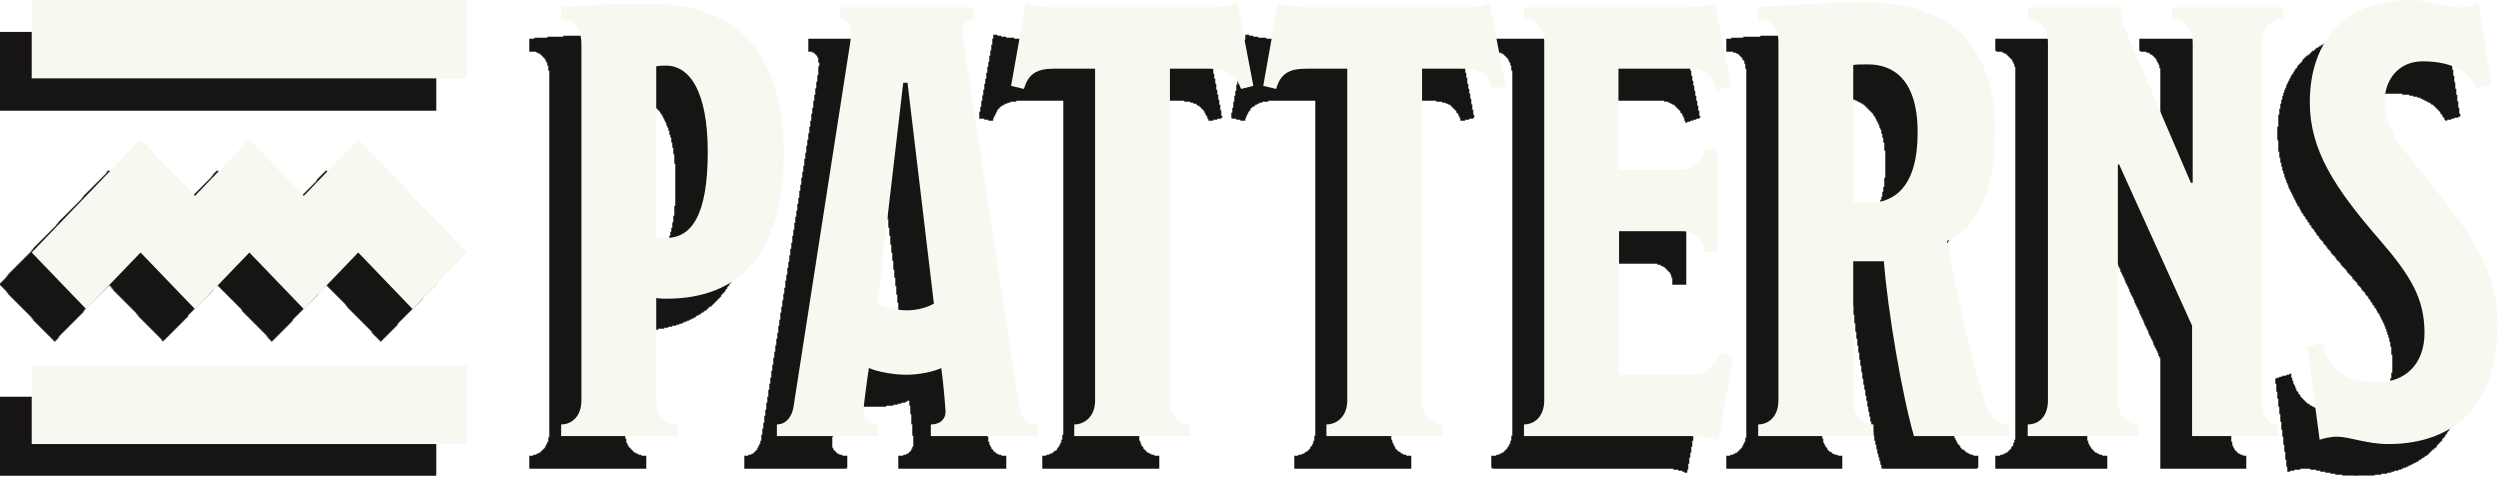
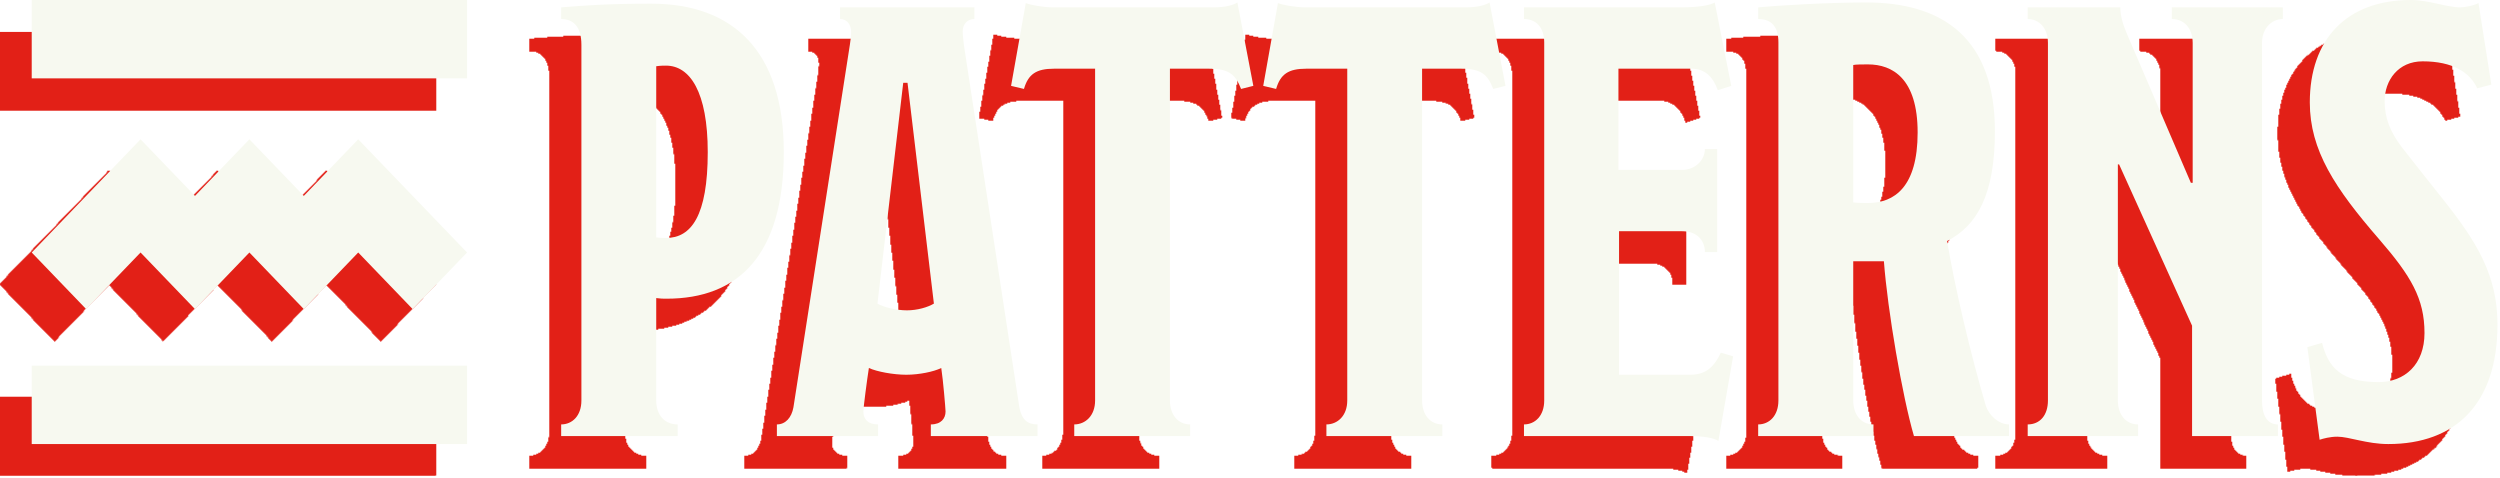
<svg xmlns="http://www.w3.org/2000/svg" width="649" height="124" viewBox="0 0 649 124" fill="none">
  <g filter="url(#filter0_d_2_40)">
    <path d="M36.488 65.549L50.615 80.24L64.741 65.549L78.868 80.24L92.995 65.549L107.122 80.24L121.249 65.549L92.995 36.165L78.868 50.857L64.741 36.165L50.615 50.857L36.488 36.165L8.234 65.549L22.361 80.24L36.488 65.549Z" fill="#F7F9F0" />
    <rect x="8.234" y="94.932" width="113.015" height="20.343" fill="#F7F9F0" />
    <rect x="8.234" width="113.015" height="20.343" fill="#F7F9F0" />
    <path d="M203.474 39.486C203.474 66.395 191.533 77.54 173.063 77.54C172.108 77.54 171.471 77.54 170.356 77.381V103.97C170.356 107.792 172.585 110.18 175.929 110.18V113.205H145.677V110.18C148.543 110.18 150.932 107.951 150.932 103.97V11.623C150.932 7.165 149.021 4.936 145.677 4.936V1.911C151.568 1.433 157.619 0.955 169.083 0.955C190.1 0.955 203.474 13.056 203.474 39.486ZM183.731 39.486C183.731 23.883 179.113 17.037 172.904 17.037C172.267 17.037 171.471 17.037 170.356 17.196V61.618C171.312 61.777 172.267 61.777 172.904 61.777C179.432 61.777 183.731 56.045 183.731 39.486Z" fill="#F7F9F0" />
    <path d="M269.348 113.205H241.643V110.18C244.35 110.18 245.465 108.588 245.465 106.836C245.465 106.2 244.828 98.557 244.35 95.532C242.439 96.487 238.618 97.283 235.275 97.283C231.931 97.283 227.632 96.487 225.562 95.532C225.084 98.557 224.129 105.881 224.129 106.836C224.129 108.747 225.244 110.18 227.95 110.18V113.205H201.679V110.18C203.908 110.18 205.5 108.429 205.978 105.722L220.626 11.623C220.786 10.668 220.945 9.235 220.945 8.279C220.945 6.528 219.989 4.936 218.079 4.936V1.911H252.948V4.936C251.196 4.936 249.923 6.21 249.923 8.12C249.923 9.235 250.082 10.349 250.241 11.782L264.571 105.403C265.208 109.225 266.959 110.18 269.348 110.18V113.205ZM242.439 78.814L235.593 21.495H234.478L227.791 78.814C229.383 79.769 232.727 80.565 235.434 80.565C238.14 80.565 240.847 79.769 242.439 78.814Z" fill="#F7F9F0" />
    <path d="M325.367 22.291L322.182 23.087C320.749 19.425 319.157 17.833 313.903 17.833H303.713V103.97C303.713 107.632 305.783 110.18 308.967 110.18V113.205H278.875V110.18C281.741 110.18 284.288 107.951 284.288 103.97V17.833H273.62C269.003 17.833 266.933 19.266 265.819 23.087L262.475 22.291L266.296 0.796C267.411 1.274 270.754 1.911 273.461 1.911H315.177C318.202 1.911 320.272 1.274 321.227 0.637L325.367 22.291Z" fill="#F7F9F0" />
    <path d="M390.827 22.291L387.643 23.087C386.21 19.425 384.618 17.833 379.363 17.833H369.173V103.97C369.173 107.632 371.243 110.18 374.428 110.18V113.205H344.335V110.18C347.201 110.18 349.748 107.951 349.748 103.97V17.833H339.081C334.463 17.833 332.394 19.266 331.279 23.087L327.935 22.291L331.757 0.796C332.871 1.274 336.215 1.911 338.922 1.911H380.637C383.662 1.911 385.732 1.274 386.687 0.637L390.827 22.291Z" fill="#F7F9F0" />
    <path d="M449.919 92.507L446.098 114.479C444.983 113.683 442.117 113.205 438.773 113.205H395.625V110.18C398.491 110.18 400.879 107.951 400.879 103.97V10.986C400.879 7.006 398.65 4.936 395.625 4.936V1.911H436.385C441.321 1.911 444.187 1.274 445.142 0.637L449.441 22.291L445.938 23.405C444.665 19.902 442.595 17.833 439.092 17.833H420.145V44.104H436.704C440.047 44.104 442.595 41.556 442.595 38.69H445.779V65.439H442.595C442.595 62.573 440.684 60.026 436.704 60.026H420.304V97.283H438.773C442.913 97.283 444.983 95.213 446.734 91.551L449.919 92.507Z" fill="#F7F9F0" />
    <path d="M521.542 113.205H496.862C493.837 102.856 490.016 80.565 489.061 67.828H481.1V103.97C481.1 107.473 483.01 110.18 486.354 110.18V113.205H456.421V110.18C459.287 110.18 461.675 107.951 461.675 103.97V10.986C461.675 7.165 460.083 4.936 456.421 4.936V1.911C461.356 1.433 474.412 0.637 484.443 0.637C504.505 0.637 517.879 10.031 517.879 34.073C517.879 50.473 513.262 58.593 505.46 62.573C507.53 74.833 511.511 91.71 515.491 105.244C516.287 107.792 518.835 110.18 521.542 110.18V113.205ZM497.818 34.391C497.818 20.38 491.29 16.718 484.921 16.718C483.647 16.718 481.737 16.718 481.1 16.877V52.542C482.373 52.702 483.806 52.702 484.921 52.702C491.767 52.702 497.818 48.562 497.818 34.391Z" fill="#F7F9F0" />
    <path d="M592.626 4.936C589.76 4.936 587.212 7.324 587.212 11.145V103.97C587.212 107.951 588.645 110.18 591.352 110.18V113.205H569.061V84.546L550.114 42.671H549.796V103.97C549.796 107.632 551.865 110.18 555.05 110.18V113.205H526.39V110.18C529.575 110.18 531.644 107.792 531.644 103.97V11.145C531.644 7.165 529.256 4.936 526.39 4.936V1.911H550.432C550.432 4.299 551.229 6.687 552.343 9.235L568.743 47.447H569.22V11.145C569.22 7.324 566.991 4.936 563.807 4.936V1.911H592.626V4.936Z" fill="#F7F9F0" />
    <path d="M648.346 84.227C648.346 104.926 637.36 115.275 620.005 115.275C614.433 115.275 609.815 113.364 606.79 113.364C604.879 113.364 603.128 113.842 602.173 114.161L598.988 90.118L602.809 89.004C604.402 95.373 607.745 99.194 617.458 99.194C624.304 99.194 629.399 94.576 629.399 86.456C629.399 77.54 625.896 71.649 617.617 62.096C606.153 48.88 599.625 39.009 599.625 26.59C599.625 10.349 609.019 0 625.896 0C630.354 0 635.29 1.911 638.634 1.911C639.908 1.911 642.296 1.433 643.411 0.796L646.754 21.972L643.092 22.928C641.181 18.788 636.723 15.922 628.922 15.922C622.553 15.922 619.05 20.858 619.05 26.271C619.05 30.57 620.483 34.232 623.508 38.213C627.489 43.308 630.673 47.288 634.335 51.906C642.933 62.733 648.346 71.49 648.346 84.227Z" fill="#F7F9F0" />
  </g>
  <defs>
    <filter id="filter0_d_2_40" x="1.62125e-05" y="0" width="648.346" height="123.509" filterUnits="userSpaceOnUse" color-interpolation-filters="sRGB">
      <feFlood flood-opacity="0" result="BackgroundImageFix" />
      <feColorMatrix in="SourceAlpha" type="matrix" values="0 0 0 0 0 0 0 0 0 0 0 0 0 0 0 0 0 0 127 0" result="hardAlpha" />
      <feOffset dx="-8.234" dy="8.234" />
-       <feColorMatrix type="matrix" values="0 0 0 0 0.09 0 0 0 0 0.078 0 0 0 0 0.078 0 0 0 1 0" />
+       <feColorMatrix type="matrix" values="0 0 0 0 0.886 0 0 0 0 0.125 0 0 0 0 0.09 0 0 0 1 0" />
      <feBlend mode="normal" in2="BackgroundImageFix" result="effect1_dropShadow_2_40" />
      <feBlend mode="normal" in="SourceGraphic" in2="effect1_dropShadow_2_40" result="shape" />
    </filter>
  </defs>
</svg>
